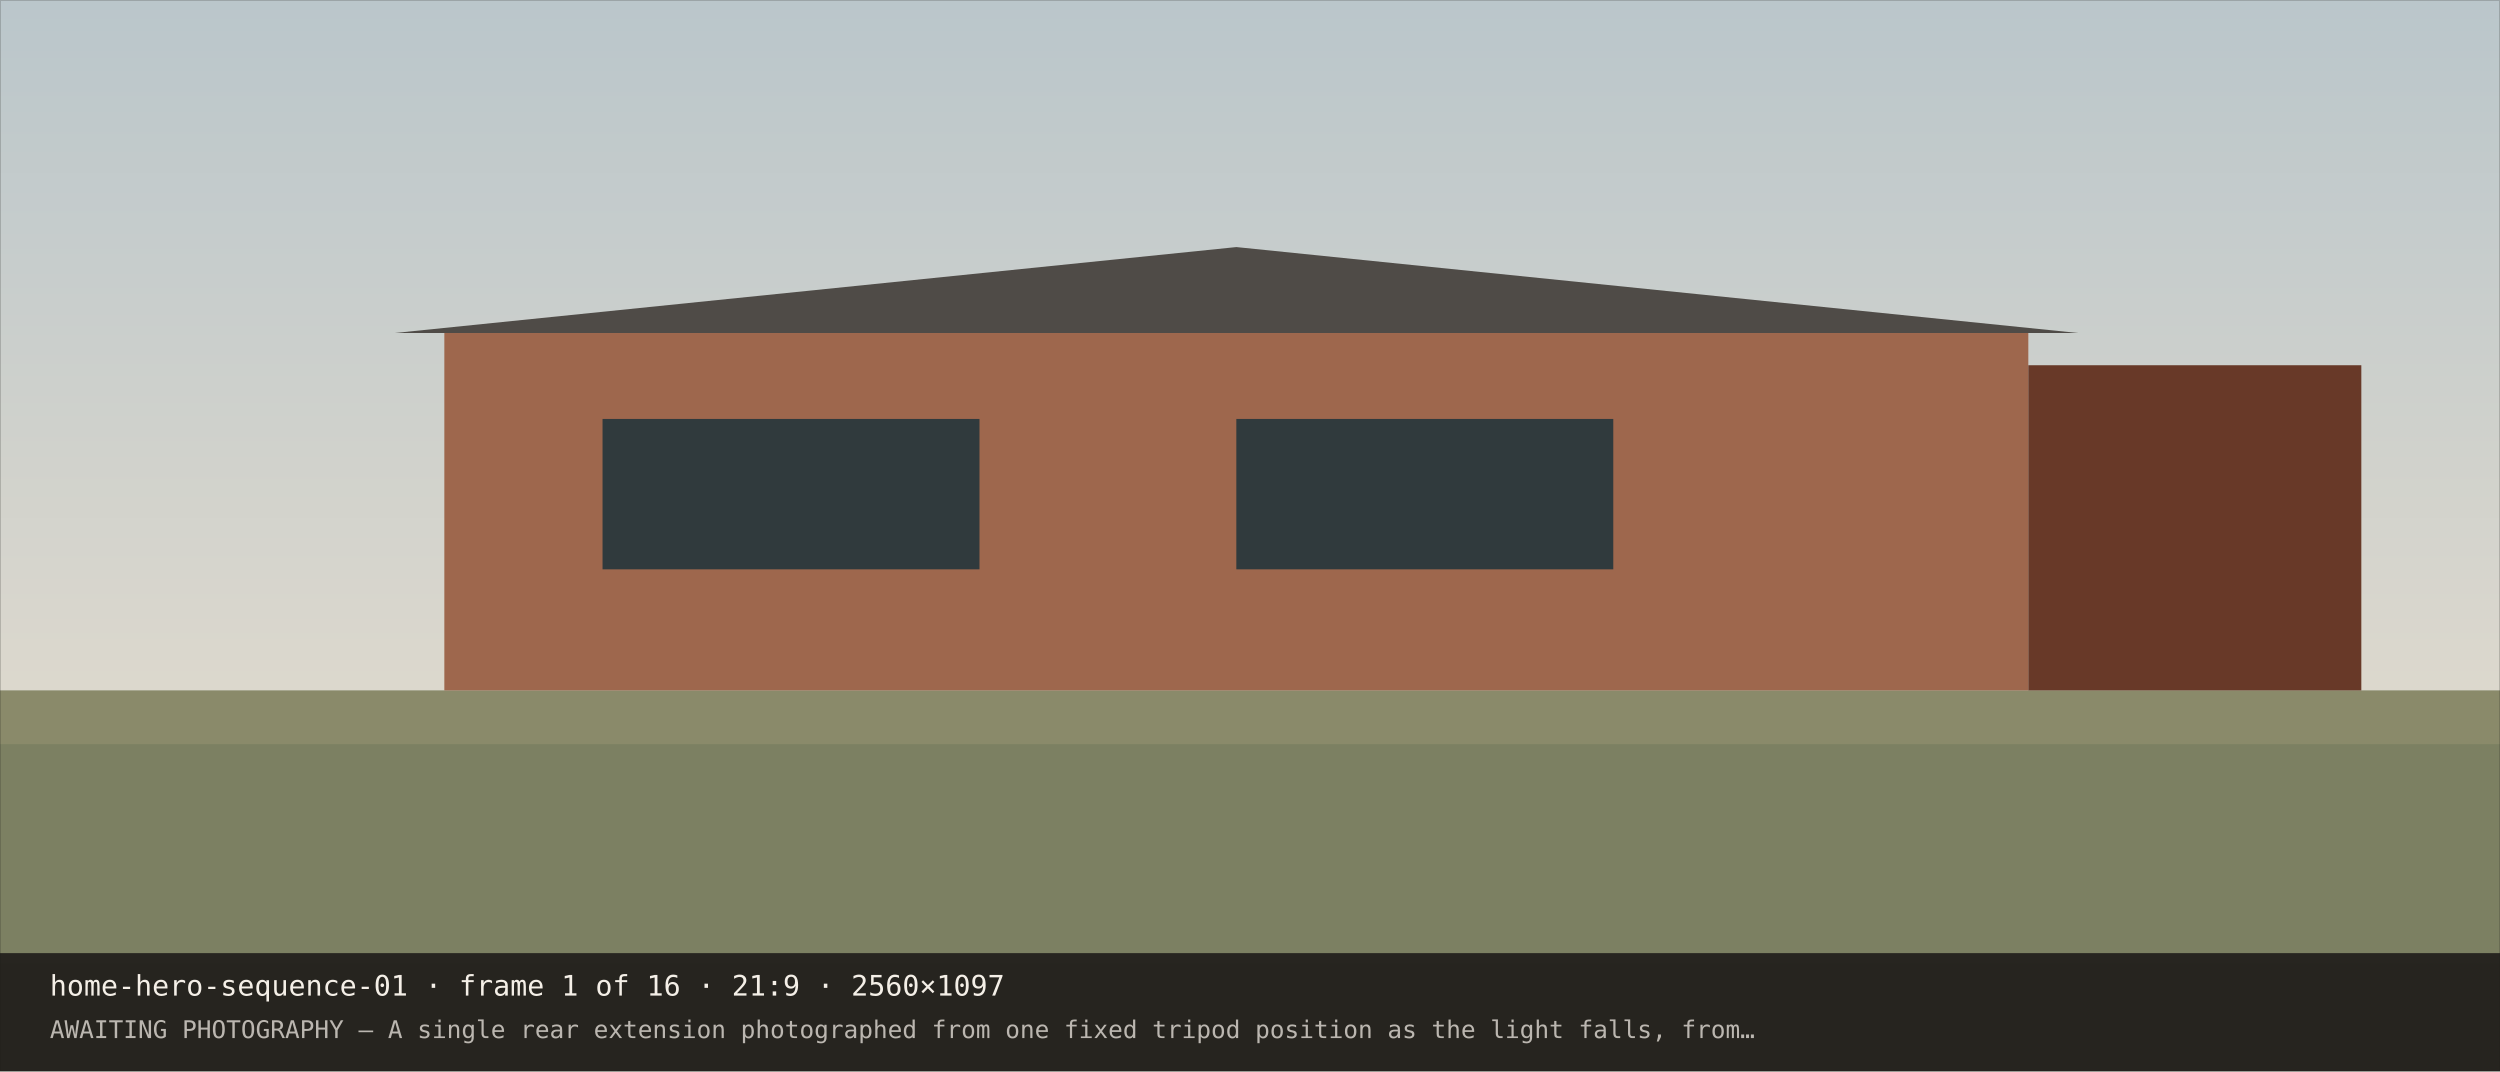
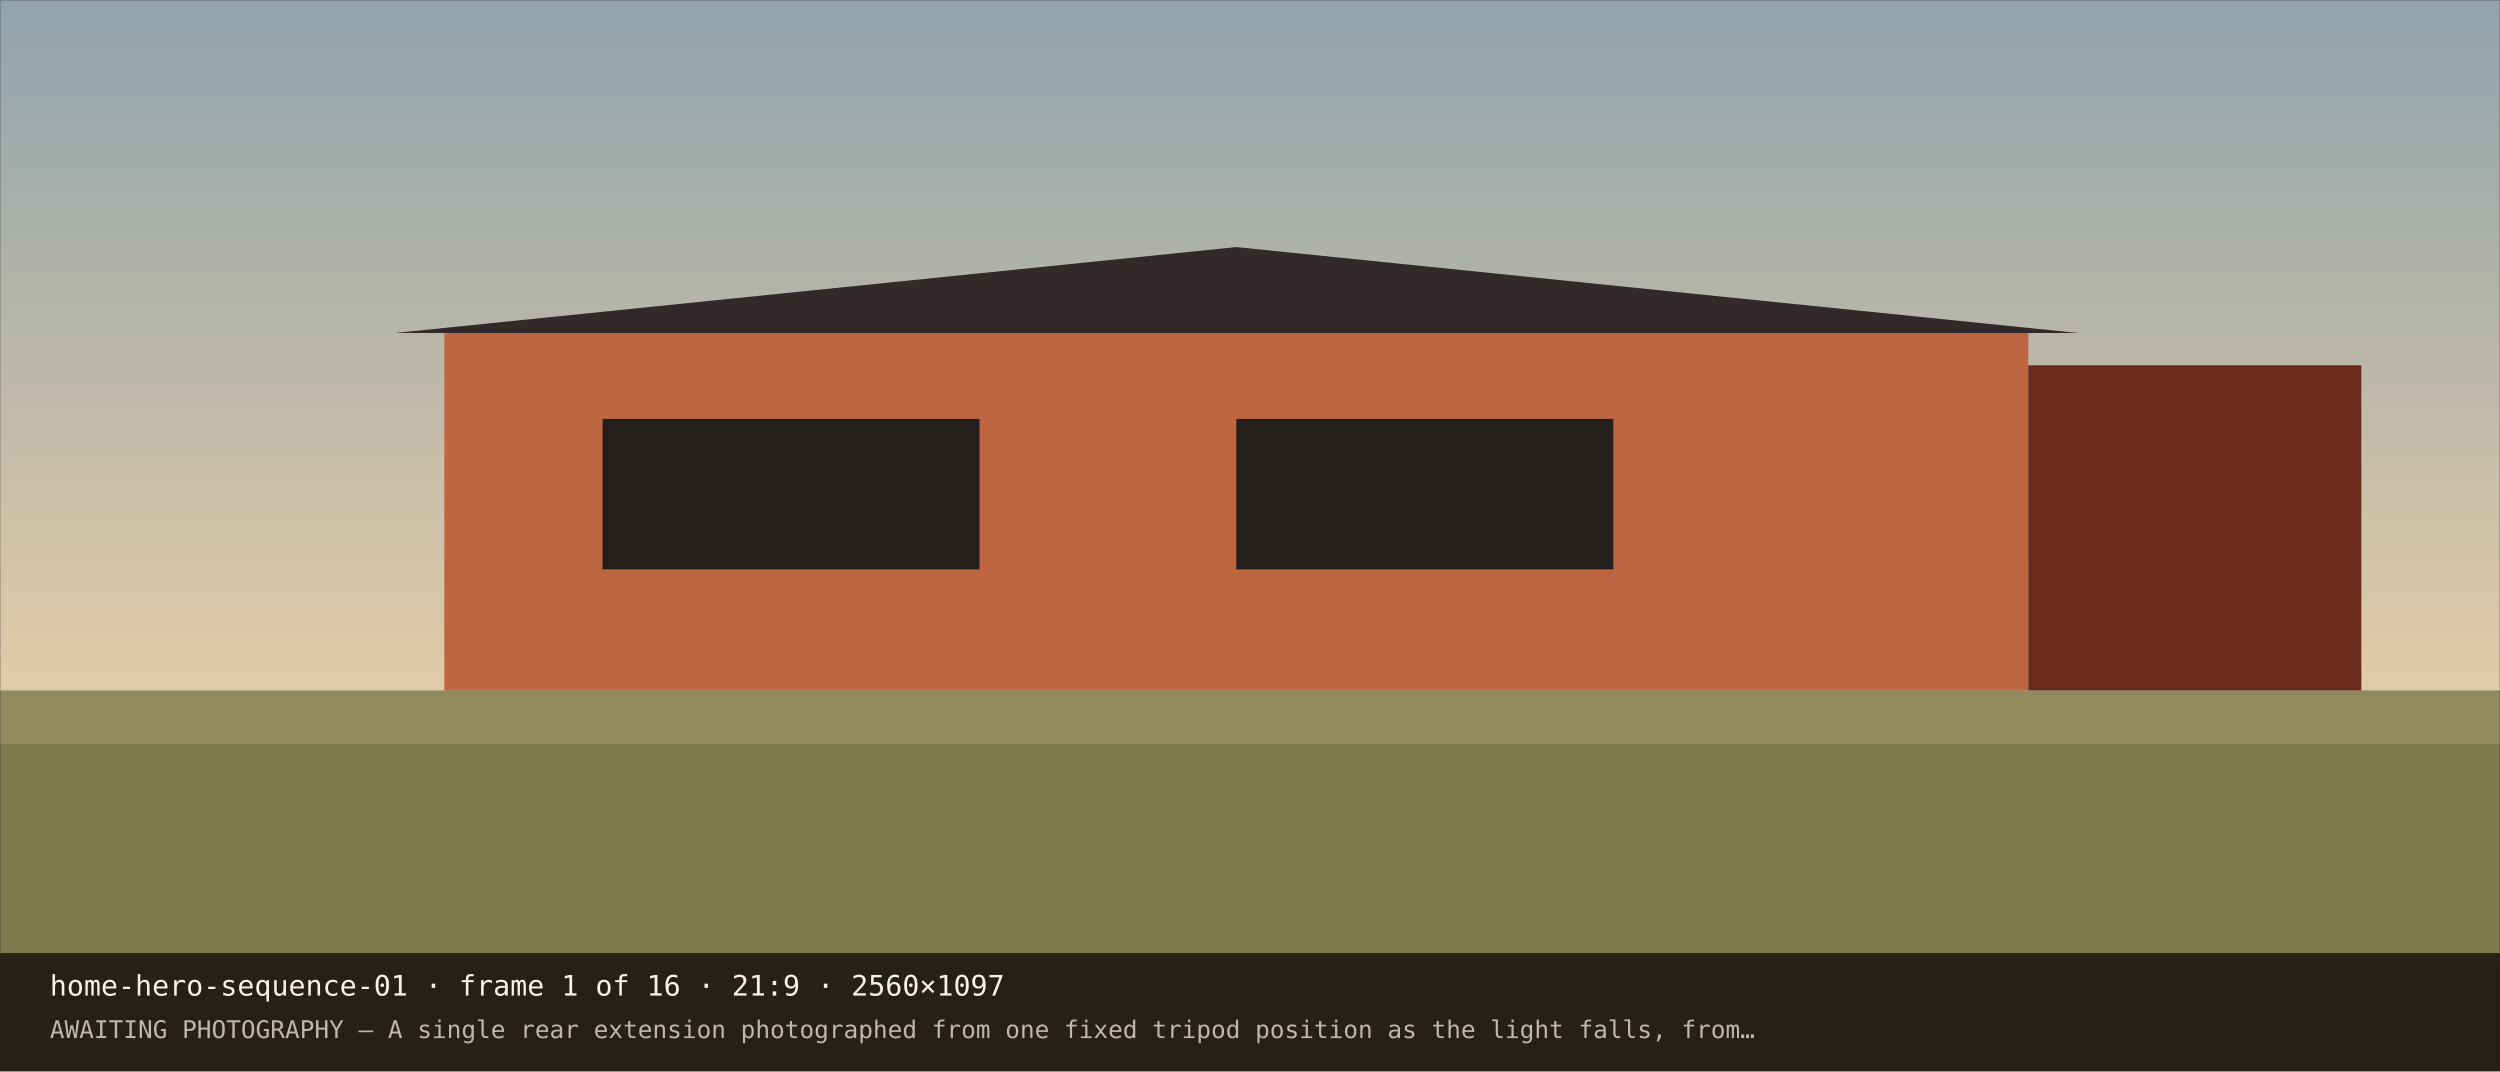
<svg xmlns="http://www.w3.org/2000/svg" width="2560" height="1097" viewBox="0 0 2560 1097" role="img" aria-label="Temporary placeholder awaiting photography: A single rear extension photographed from one fixed tripod position as the light falls, from late afternoon to dusk with the interior lights coming on. 16 frames, locked off, no camera movement between frames. Interval shoot over roughly 40 minutes.">
  <defs>
    <linearGradient id="sky" x1="0" y1="0" x2="0" y2="1">
-       <stop offset="0" stop-color="#bac6cb" />
-       <stop offset="1" stop-color="#dcd8cd" />
+       <stop offset="0" stop-color="#90a3ac" />
+       <stop offset="1" stop-color="#e2cba7" />
    </linearGradient>
  </defs>
  <rect x="0" y="0" width="2560" height="707" fill="url(#sky)" />
-   <rect x="0" y="707" width="2560" height="390" fill="#7c8062" />
-   <rect x="0" y="707" width="2560" height="55" fill="#979371" opacity="0.5" />
-   <polygon points="404,341 1266,253 2128,341" fill="#4f4b47" />
-   <rect x="455" y="341" width="1622" height="366" fill="#9e674d" />
-   <rect x="2077" y="374" width="341" height="333" fill="#683928" />
-   <rect x="617" y="429" width="386" height="154" fill="#303a3d" />
-   <rect x="1266" y="429" width="386" height="154" fill="#303a3d" />
-   <rect x="0" y="987" width="2560" height="110" fill="#1B1917" opacity="0.1" />
-   <rect x="0" y="976" width="2560" height="121" fill="#1B1917" opacity="0.88" />
-   <text x="51" y="1019.5" font-family="ui-monospace, Menlo, monospace" font-size="29" fill="#F4EFE7">home-hero-sequence-01 · frame 1 of 16 · 21:9 · 2560×1097</text>
-   <text x="51" y="1063" font-family="ui-monospace, Menlo, monospace" font-size="25" fill="#F4EFE7" opacity="0.72">AWAITING PHOTOGRAPHY — A single rear extension photographed from one fixed tripod position as the light falls, from…</text>
-   <rect x="0.5" y="0.5" width="2559" height="1096" fill="none" stroke="#1B1917" stroke-opacity="0.2" />
+   <rect x="0" y="707" width="2560" height="390" fill="#7d7a4d" />
+   <rect x="0" y="707" width="2560" height="55" fill="#a79972" opacity="0.5" />
+   <polygon points="404,341 1266,253 2128,341" fill="#32292a" />
+   <rect x="455" y="341" width="1622" height="366" fill="#be6541" />
+   <rect x="2077" y="374" width="341" height="333" fill="#6a2b1d" />
+   <rect x="617" y="429" width="386" height="154" fill="#241e1c" />
+   <rect x="1266" y="429" width="386" height="154" fill="#241e1c" />
+   <rect x="0" y="987" width="2560" height="110" fill="#1A1512" opacity="0.1" />
+   <rect x="0" y="976" width="2560" height="121" fill="#1A1512" opacity="0.88" />
+   <text x="51" y="1019.5" font-family="ui-monospace, Menlo, monospace" font-size="29" fill="#F7F2E7">home-hero-sequence-01 · frame 1 of 16 · 21:9 · 2560×1097</text>
+   <text x="51" y="1063" font-family="ui-monospace, Menlo, monospace" font-size="25" fill="#F7F2E7" opacity="0.72">AWAITING PHOTOGRAPHY — A single rear extension photographed from one fixed tripod position as the light falls, from…</text>
+   <rect x="0.5" y="0.5" width="2559" height="1096" fill="none" stroke="#1A1512" stroke-opacity="0.2" />
</svg>
